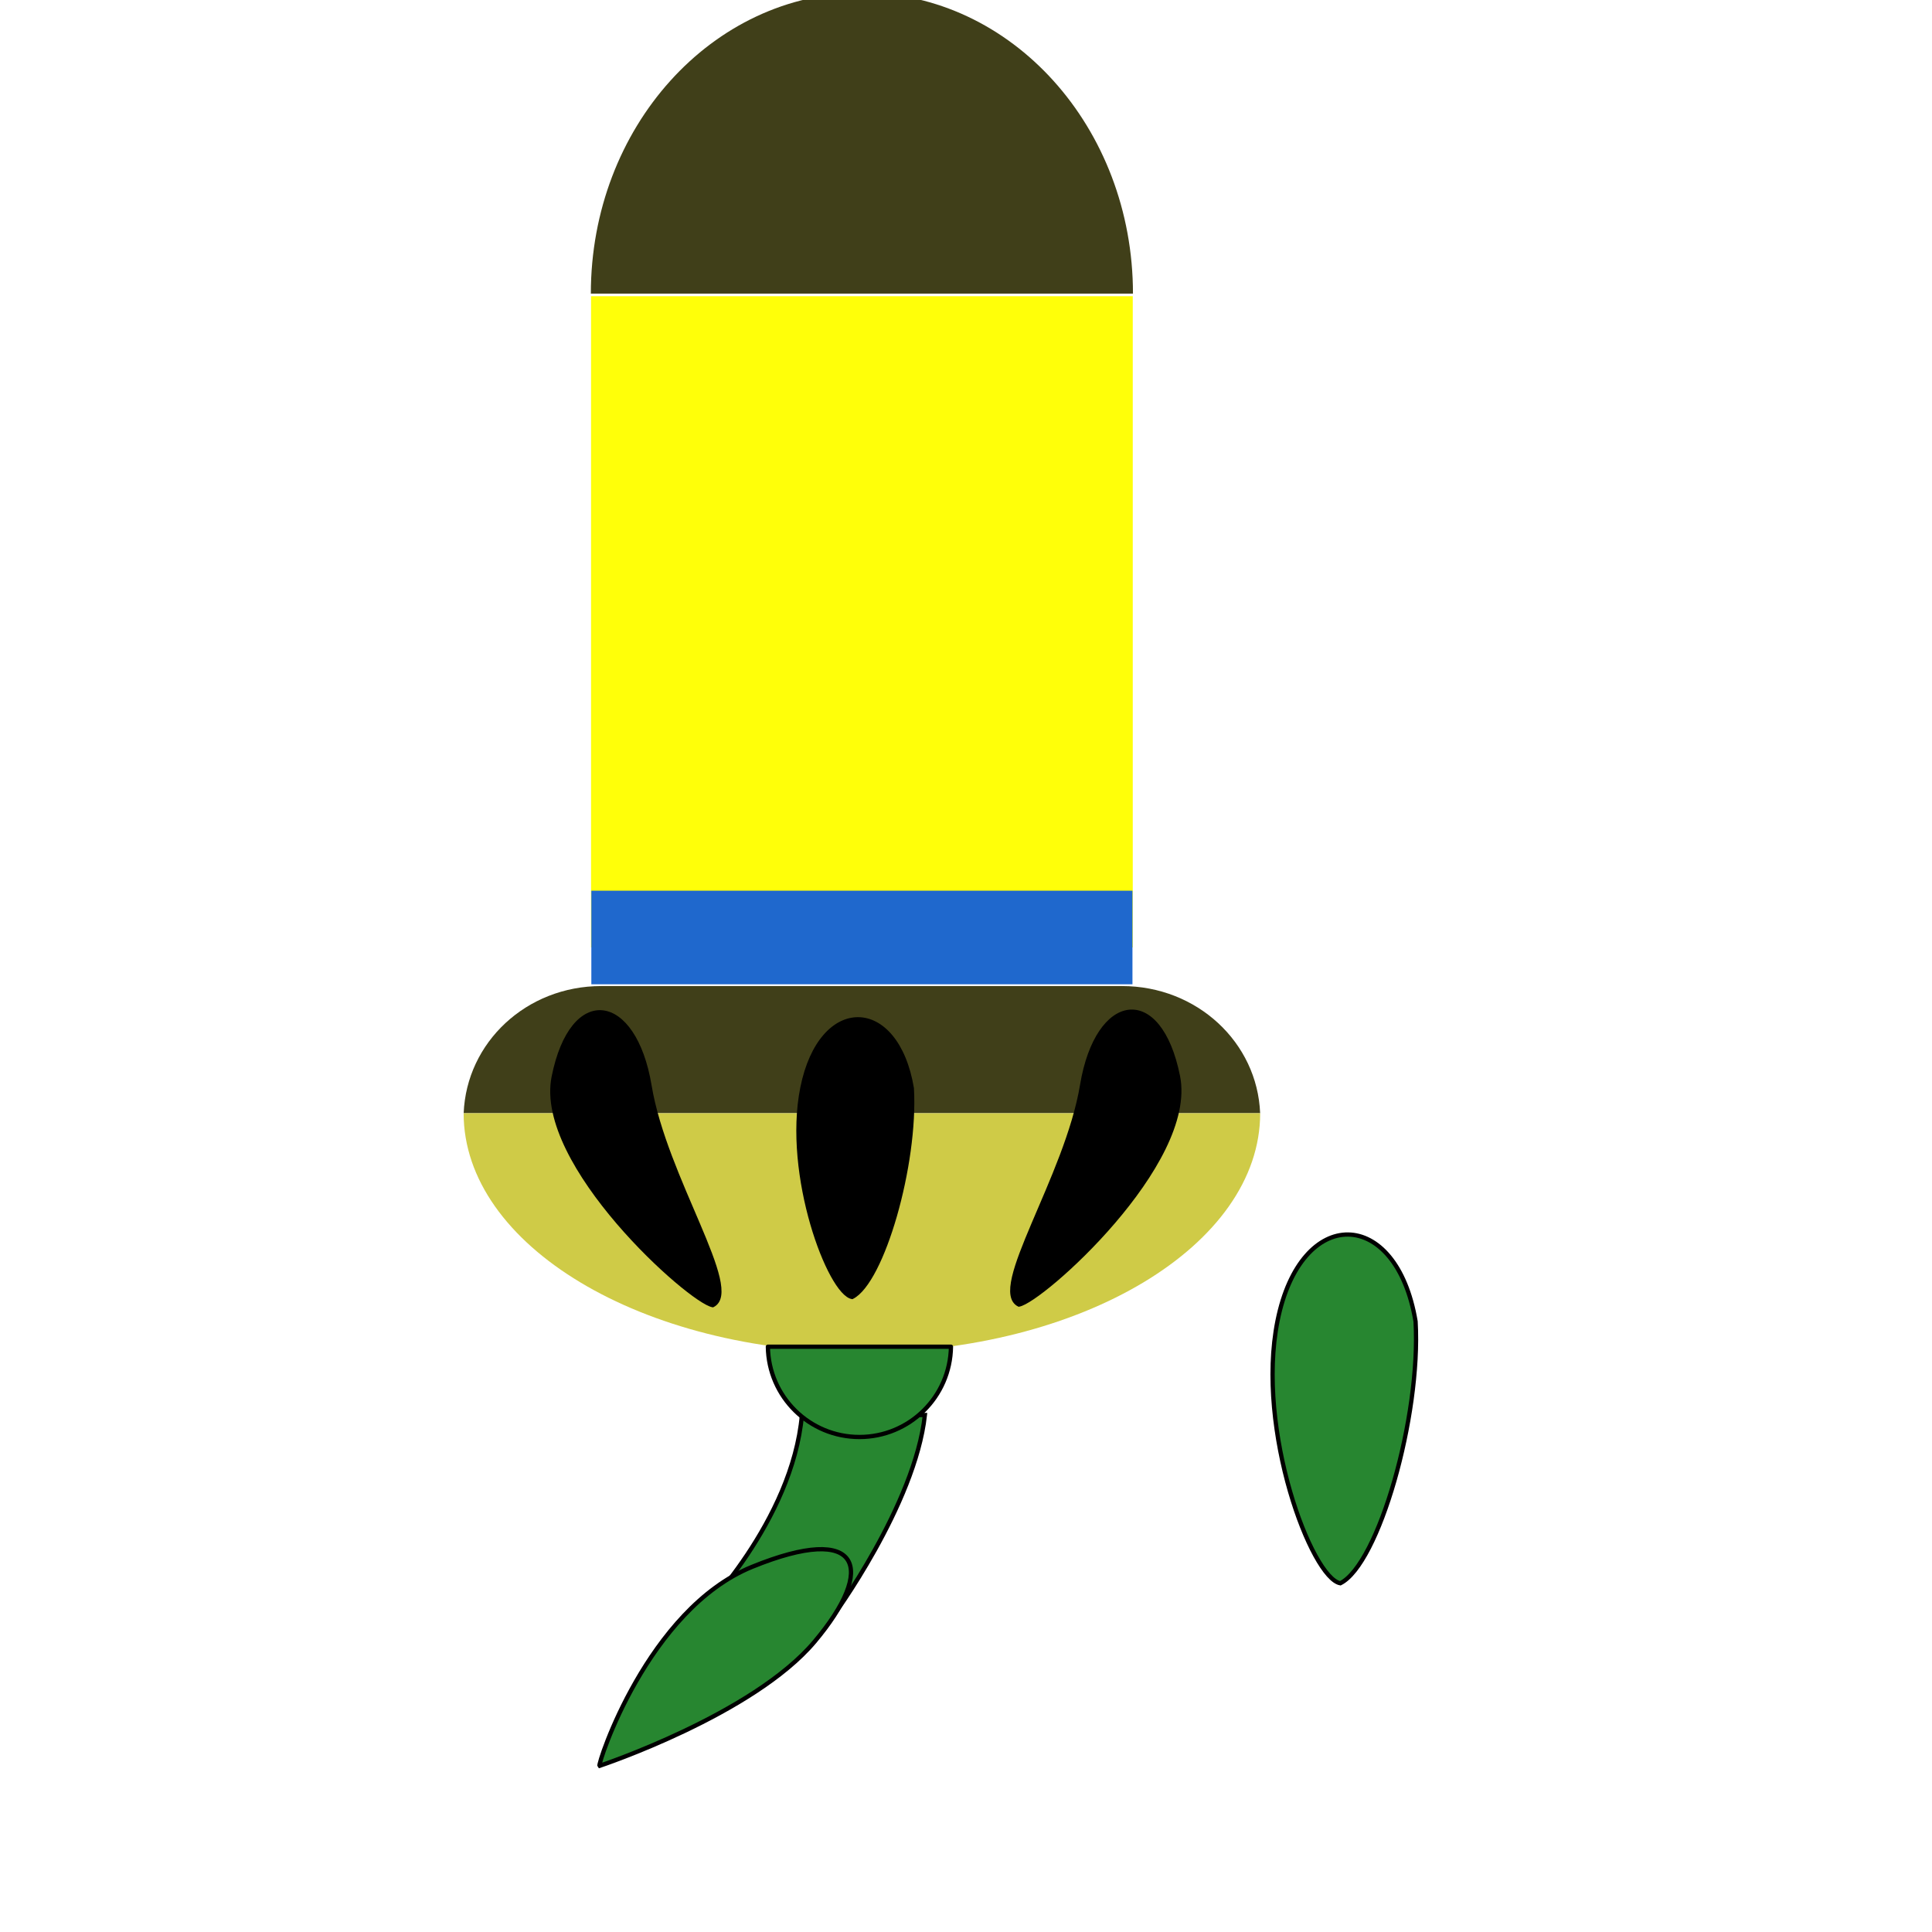
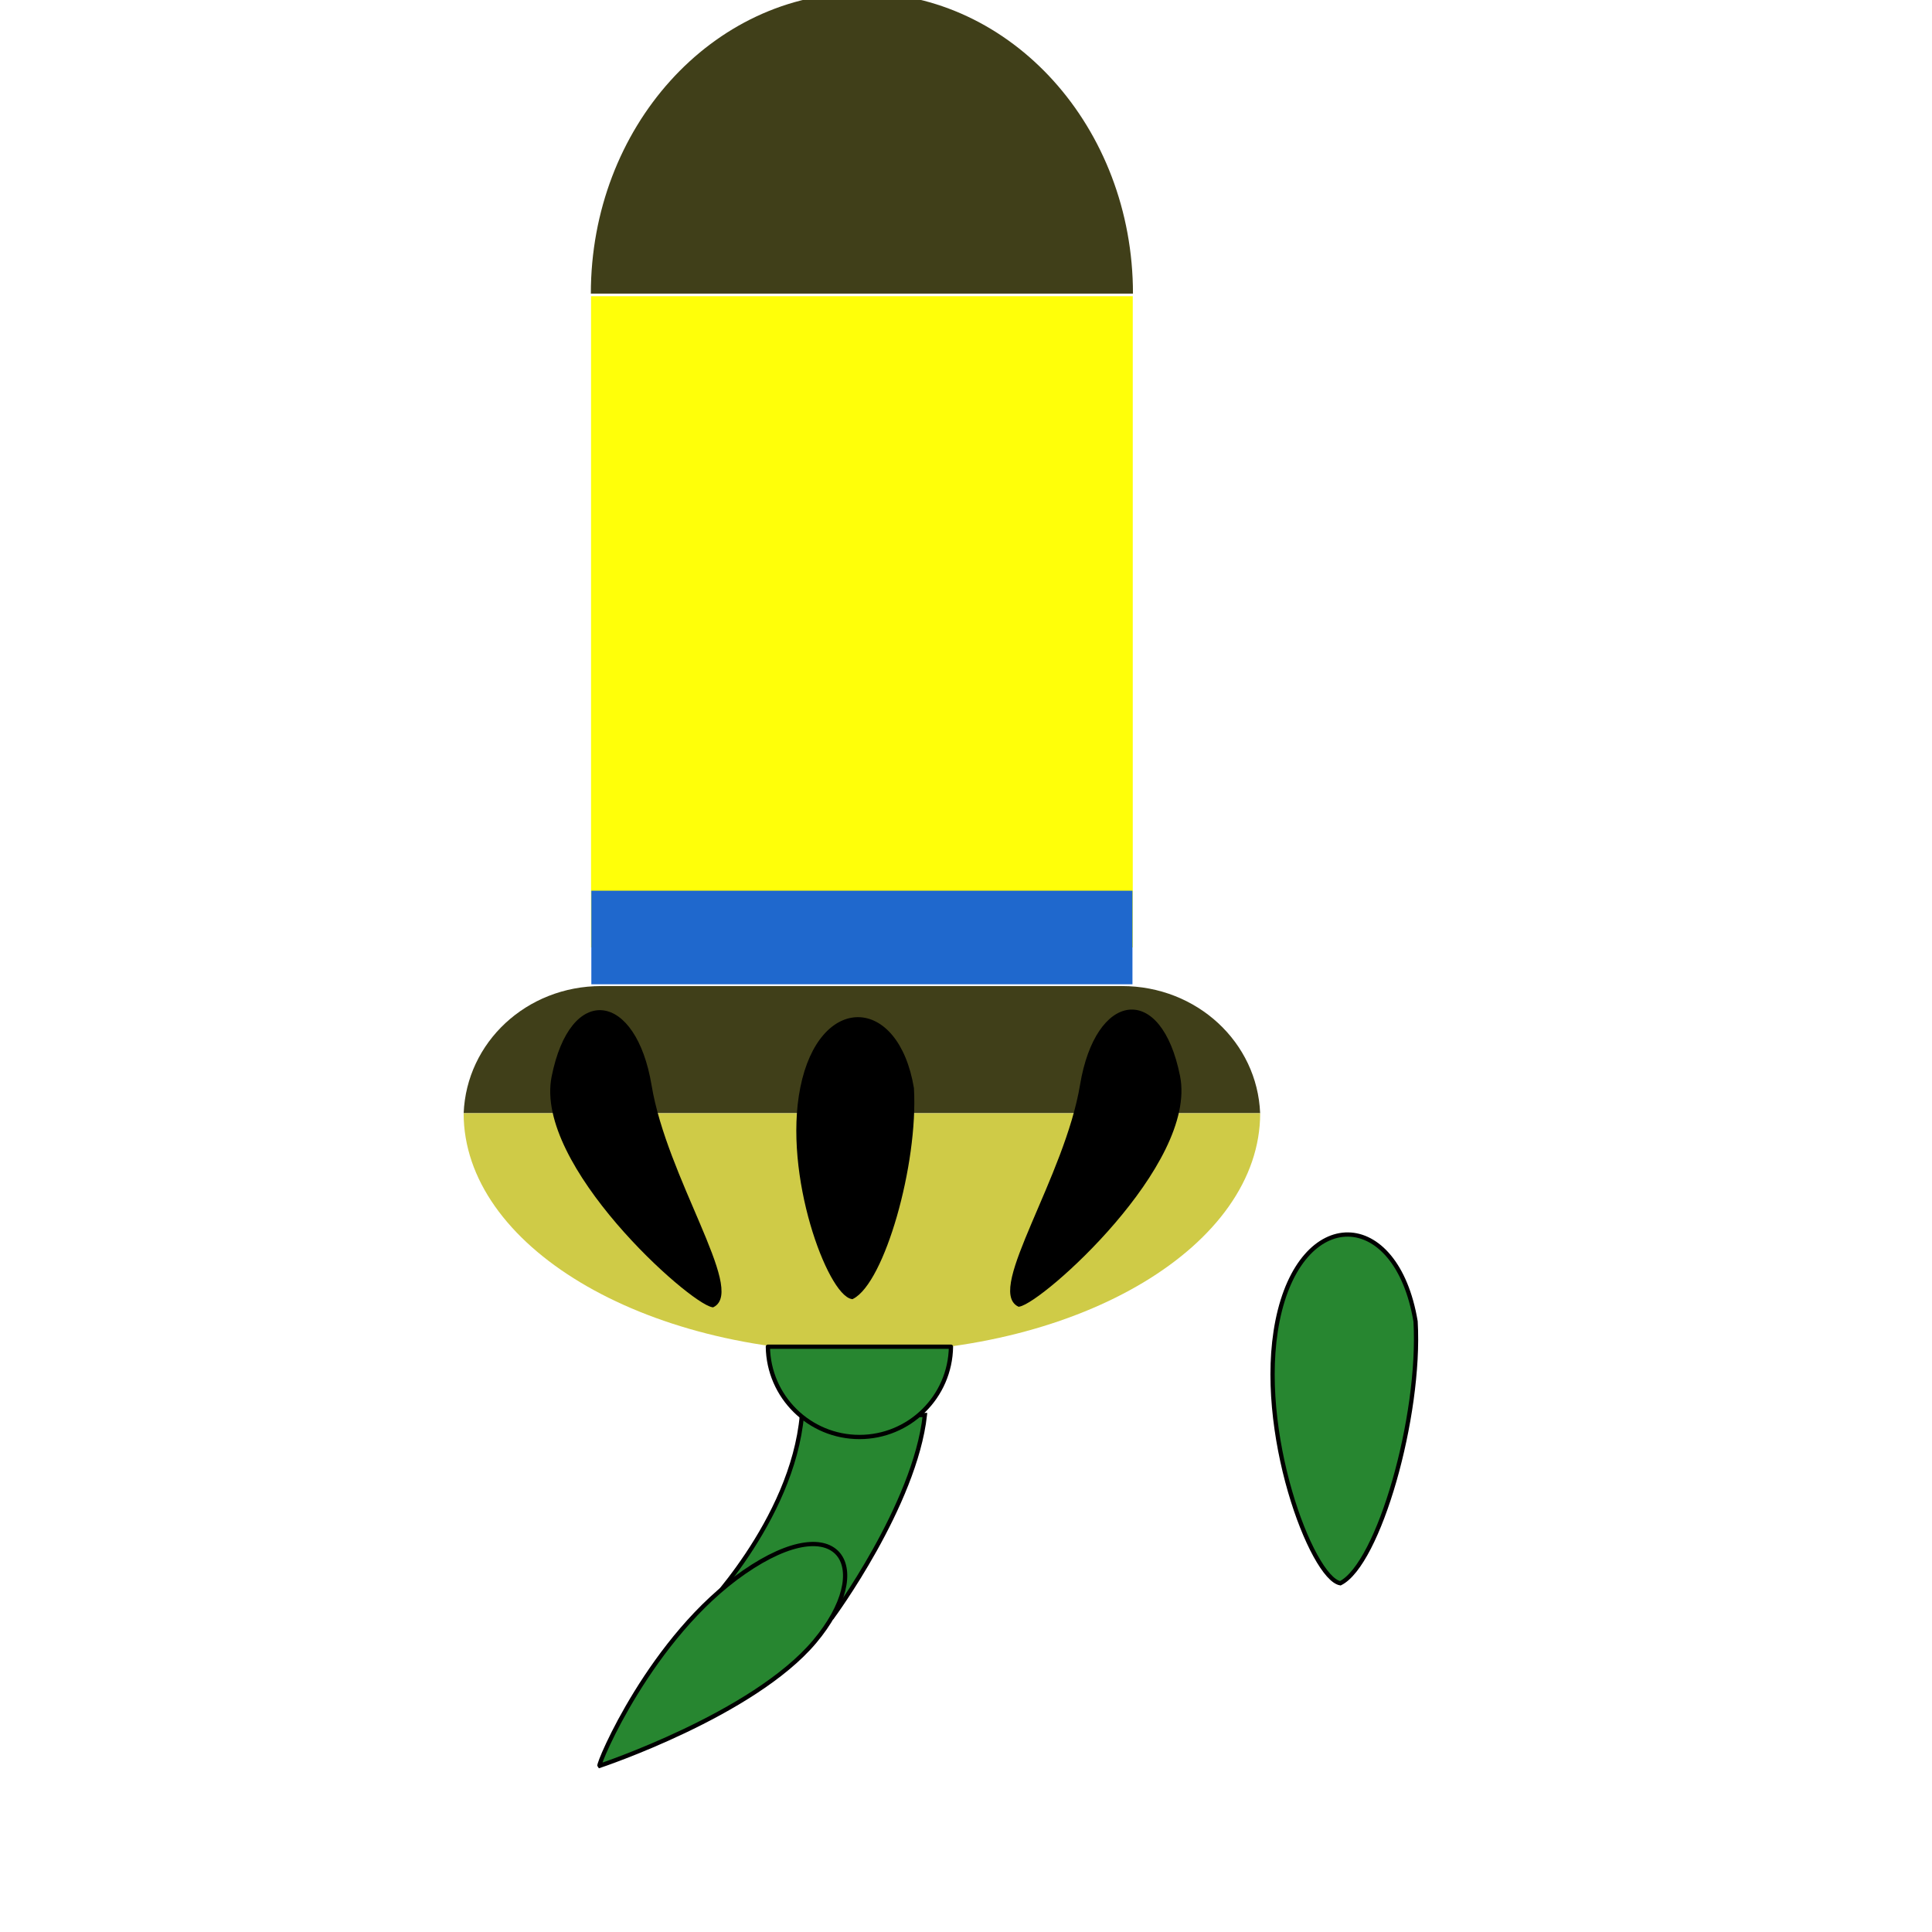
<svg xmlns="http://www.w3.org/2000/svg" width="3cm" height="3cm" id="svg2171">
  <defs id="defs2173" />
  <g id="layer1" style="display:inline">
    <rect style="opacity:1;fill:#ffff09;fill-opacity:1;fill-rule:evenodd;stroke:none;stroke-width:0.15;stroke-linecap:butt;stroke-linejoin:round;stroke-miterlimit:4;stroke-dasharray:none;stroke-dashoffset:0;stroke-opacity:1;display:inline" id="rect3012" width="31.793" height="38.22" x="34.687" y="17.384" ry="0" rx="0" />
    <path style="opacity:1;fill:#403f19;fill-opacity:1;fill-rule:evenodd;stroke:none;stroke-width:0.1;stroke-linecap:butt;stroke-linejoin:round;stroke-miterlimit:4;stroke-dasharray:none;stroke-dashoffset:0;stroke-opacity:1;display:inline" id="path3014" d="M 20.096,30.649 A 15.361,15.361 0 0 1 50.819,30.649 L 35.458,30.649 z" transform="matrix(1.035579,0,0,1.149265,13.86448,-17.99178)" />
    <path style="opacity:1;fill:#403f19;fill-opacity:1;fill-rule:evenodd;stroke:none;stroke-width:0.1;stroke-linecap:butt;stroke-linejoin:round;stroke-miterlimit:4;stroke-dasharray:none;stroke-dashoffset:0;stroke-opacity:1;display:inline" d="M 35.293,57.87 C 30.887,57.87 27.378,61.18 27.212,65.331 L 73.955,65.331 C 73.79,61.18 70.253,57.87 65.846,57.87 L 35.293,57.87 z " id="path3016" />
    <path style="opacity:1;fill:#cfcb47;fill-opacity:1;fill-rule:evenodd;stroke:none;stroke-width:0.1;stroke-linecap:butt;stroke-linejoin:round;stroke-miterlimit:4;stroke-dasharray:none;stroke-dashoffset:0;stroke-opacity:1;display:inline" id="path3018" d="M 27.25,86.799 A 26.75,22.75 0 0 1 80.75,86.799 L 54,86.799 z" transform="matrix(-0.873794,9.457950e-17,-1.339105e-16,-0.61715,97.76851,118.8989)" />
    <rect style="opacity:1;fill:#1f68cd;fill-opacity:1;fill-rule:evenodd;stroke:none;stroke-width:0.1;stroke-linecap:butt;stroke-linejoin:round;stroke-miterlimit:4;stroke-dasharray:none;stroke-dashoffset:0;stroke-opacity:1;display:inline" id="rect3020" width="31.757" height="5.492" x="34.705" y="52.274" />
    <path style="fill:#278630;fill-opacity:1;fill-rule:evenodd;stroke:#000000;stroke-width:0.25;stroke-linecap:butt;stroke-linejoin:miter;stroke-miterlimit:4;stroke-dasharray:none;stroke-opacity:1" d="M 47.064,83.045 C 46.507,89.299 41.058,94.752 41.058,94.752 L 48.841,94.913 C 48.841,94.913 53.699,88.337 54.281,83.045 L 47.064,83.045 z " id="path3094" />
    <path style="opacity:1;fill:#278630;fill-opacity:1;fill-rule:evenodd;stroke:#000000;stroke-width:0.25;stroke-linecap:butt;stroke-linejoin:round;stroke-miterlimit:4;stroke-dasharray:none;stroke-dashoffset:0;stroke-opacity:1" id="path3096" d="M 31.915,84.248 A 5.373,5.373 0 0 1 42.66,84.248 L 37.287,84.248 z" transform="matrix(-1,-1.111307e-18,1.111307e-18,-1,87.7254,163.283)" />
-     <path style="fill:#278630;fill-opacity:1;fill-rule:evenodd;stroke:#000000;stroke-width:0.25;stroke-linecap:butt;stroke-linejoin:miter;stroke-miterlimit:4;stroke-dasharray:none;stroke-opacity:1" d="M 35.182,103.636 C 35.182,103.636 44.19,100.642 47.807,96.346 C 51.436,92.037 50.589,89.328 44.141,91.955 C 38.017,94.45 35.068,103.522 35.182,103.636 z " id="path3100" />
+     <path style="fill:#278630;fill-opacity:1;fill-rule:evenodd;stroke:#000000;stroke-width:0.25;stroke-linecap:butt;stroke-linejoin:miter;stroke-miterlimit:4;stroke-dasharray:none;stroke-opacity:1" d="M 35.182,103.636 C 35.182,103.636 44.19,100.642 47.807,96.346 C 51.436,92.037 49.306,88.366 43.659,92.276 C 38.223,96.041 35.068,103.522 35.182,103.636 z " id="path3100" />
    <path style="fill:#278630;fill-opacity:1;fill-rule:evenodd;stroke:#000000;stroke-width:0.25;stroke-linecap:butt;stroke-linejoin:miter;stroke-miterlimit:4;stroke-dasharray:none;stroke-opacity:1;display:inline" d="M 78.663,92.919 C 80.908,91.796 83.397,83.149 83.078,77.554 C 81.955,70.818 76.34,70.695 74.975,77.523 C 73.692,83.938 76.984,92.636 78.663,92.919 z " id="path3102" />
    <path style="fill:#000000;fill-opacity:1;fill-rule:evenodd;stroke:#000000;stroke-width:0.2;stroke-linecap:butt;stroke-linejoin:miter;stroke-miterlimit:4;stroke-dasharray:none;stroke-opacity:1;display:inline" d="M 50.012,76.143 C 51.806,75.247 53.793,68.34 53.538,63.871 C 52.642,58.491 48.157,58.392 47.066,63.846 C 46.041,68.97 48.671,75.917 50.012,76.143 z " id="path3104" />
    <path style="fill:#000000;fill-opacity:1;fill-rule:evenodd;stroke:#000000;stroke-width:0.2;stroke-linecap:butt;stroke-linejoin:miter;stroke-miterlimit:4;stroke-dasharray:none;stroke-opacity:1;display:inline" d="M 41.833,76.624 C 43.626,75.728 39.038,69.142 38.142,63.71 C 37.246,58.33 33.563,57.751 32.472,63.204 C 31.447,68.328 40.492,76.398 41.833,76.624 z " id="path3108" />
    <path style="fill:#000000;fill-opacity:1;fill-rule:evenodd;stroke:#000000;stroke-width:0.2;stroke-linecap:butt;stroke-linejoin:miter;stroke-miterlimit:4;stroke-dasharray:none;stroke-opacity:1;display:inline" d="M 59.796,76.589 C 58.002,75.693 62.59,69.106 63.486,63.675 C 64.383,58.295 68.066,57.716 69.157,63.169 C 70.182,68.293 61.137,76.363 59.796,76.589 z " id="path3110" />
  </g>
</svg>
